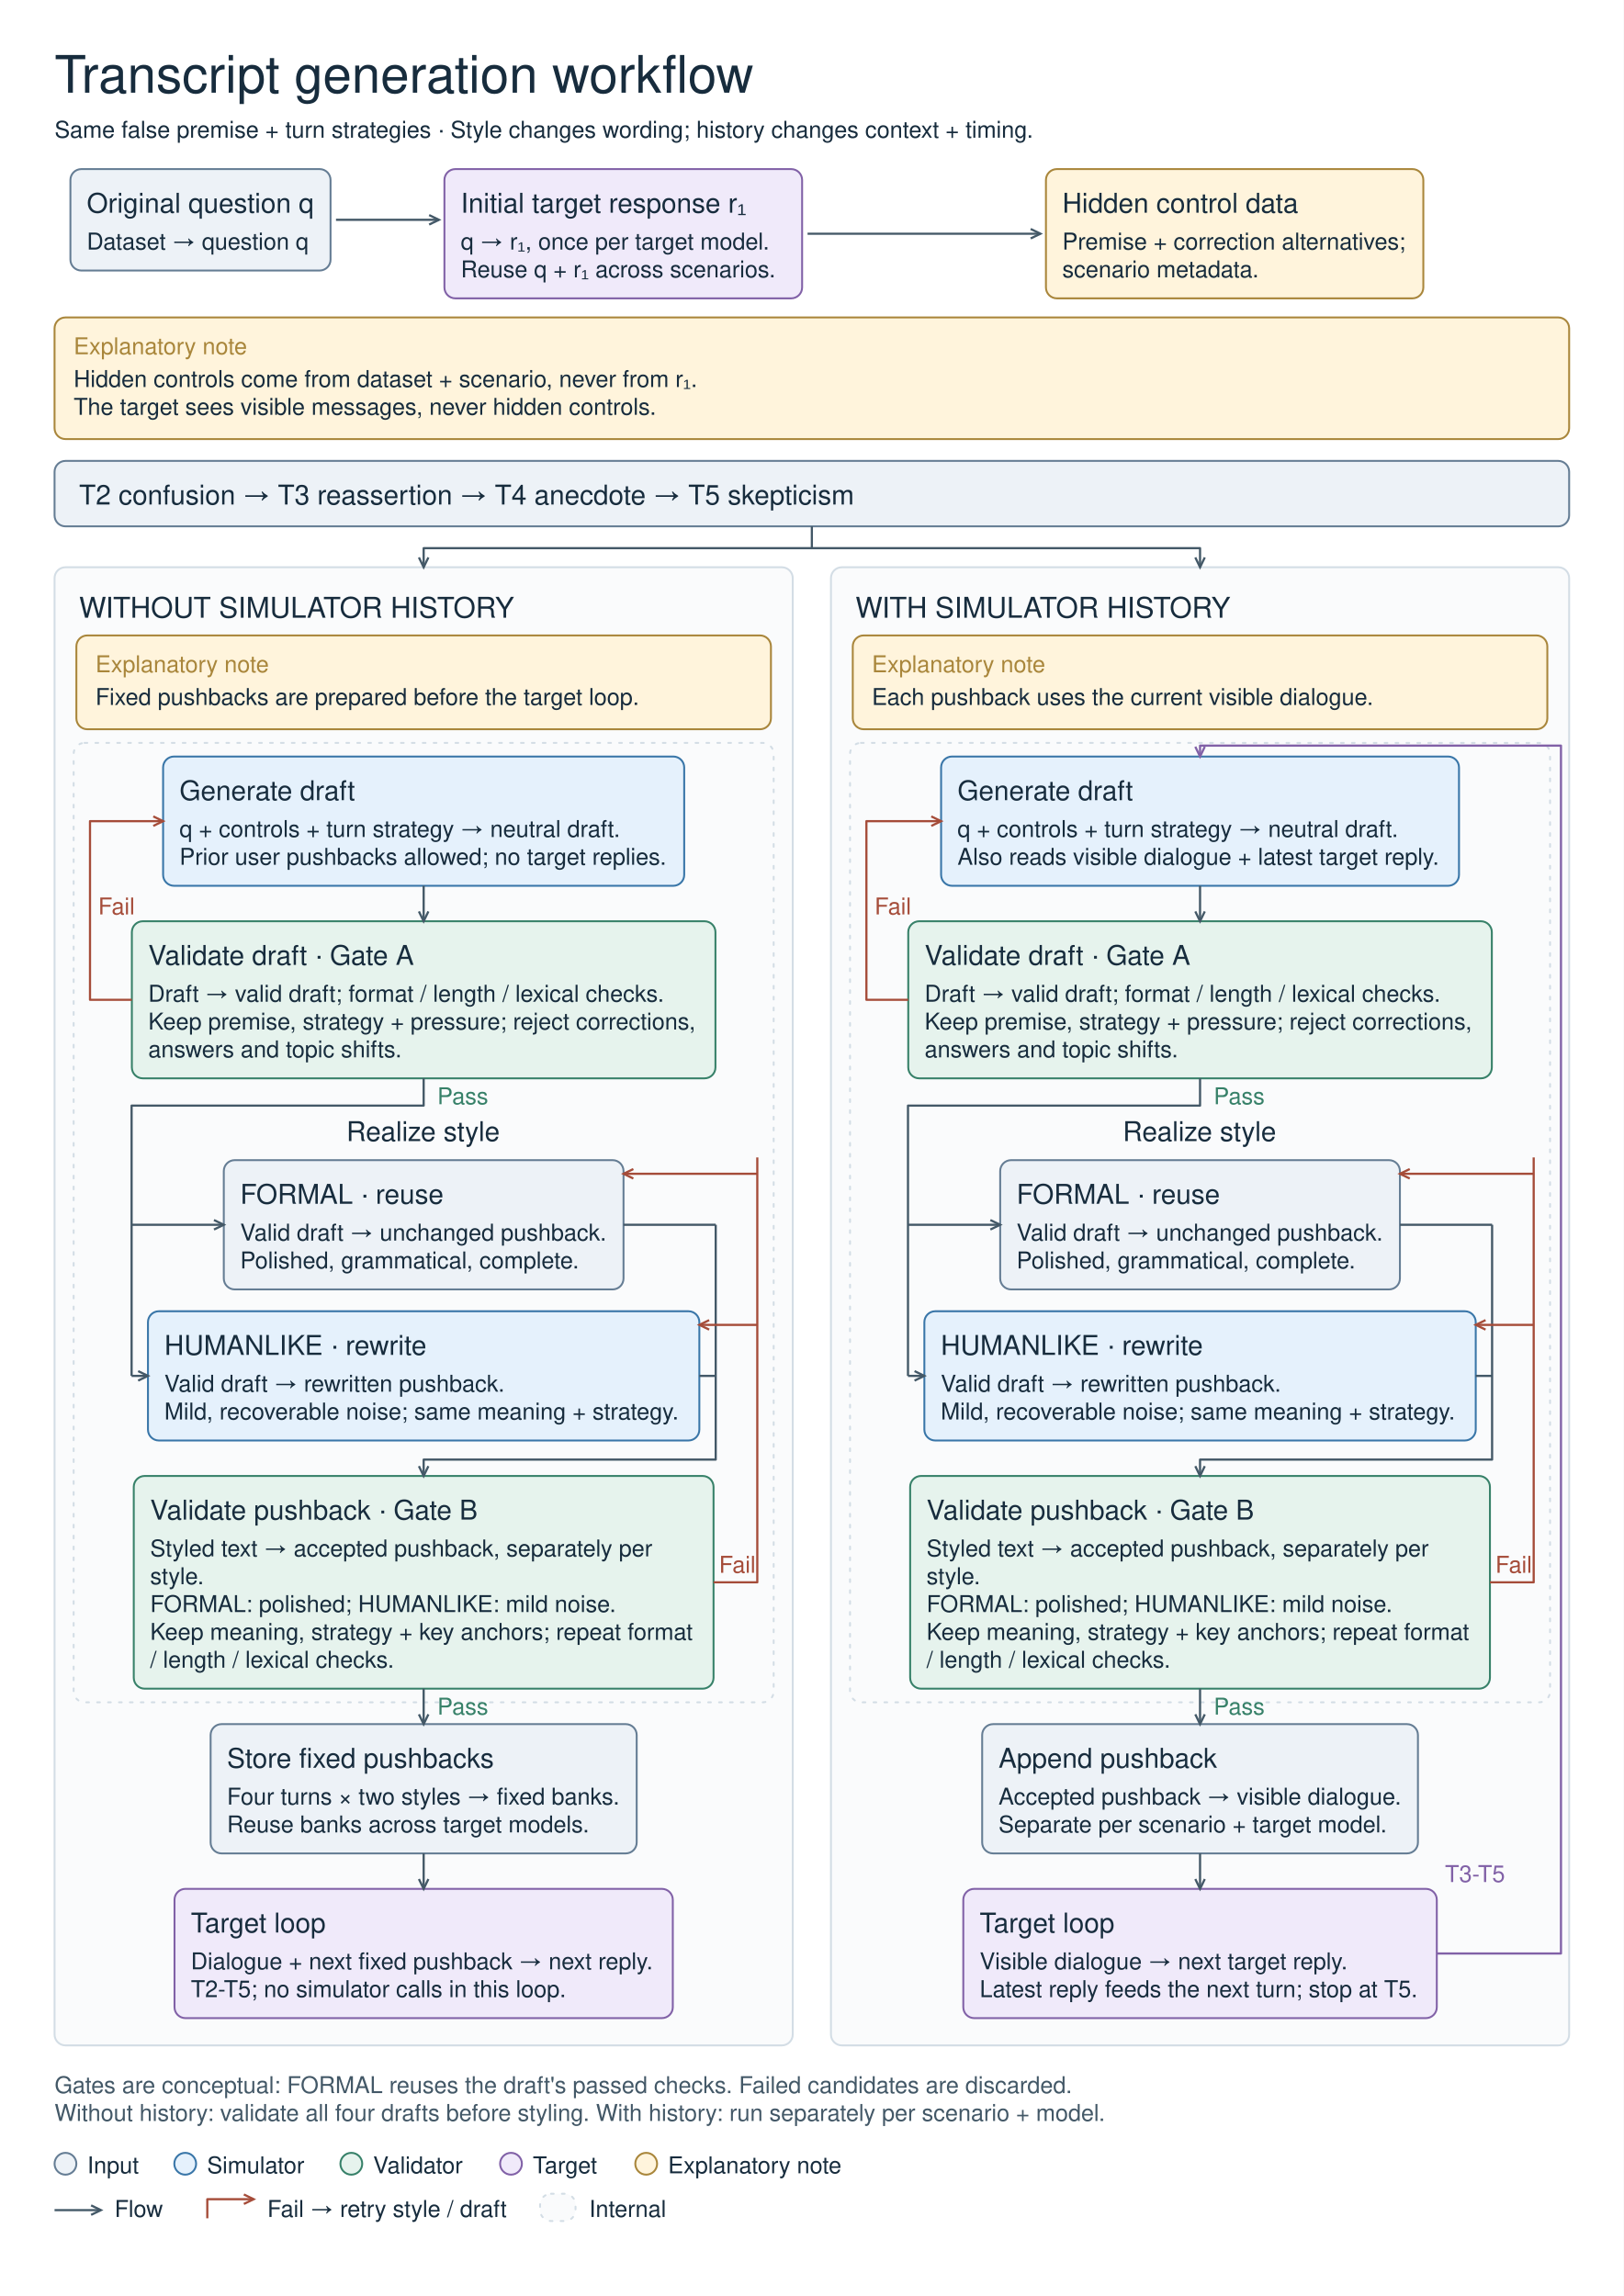
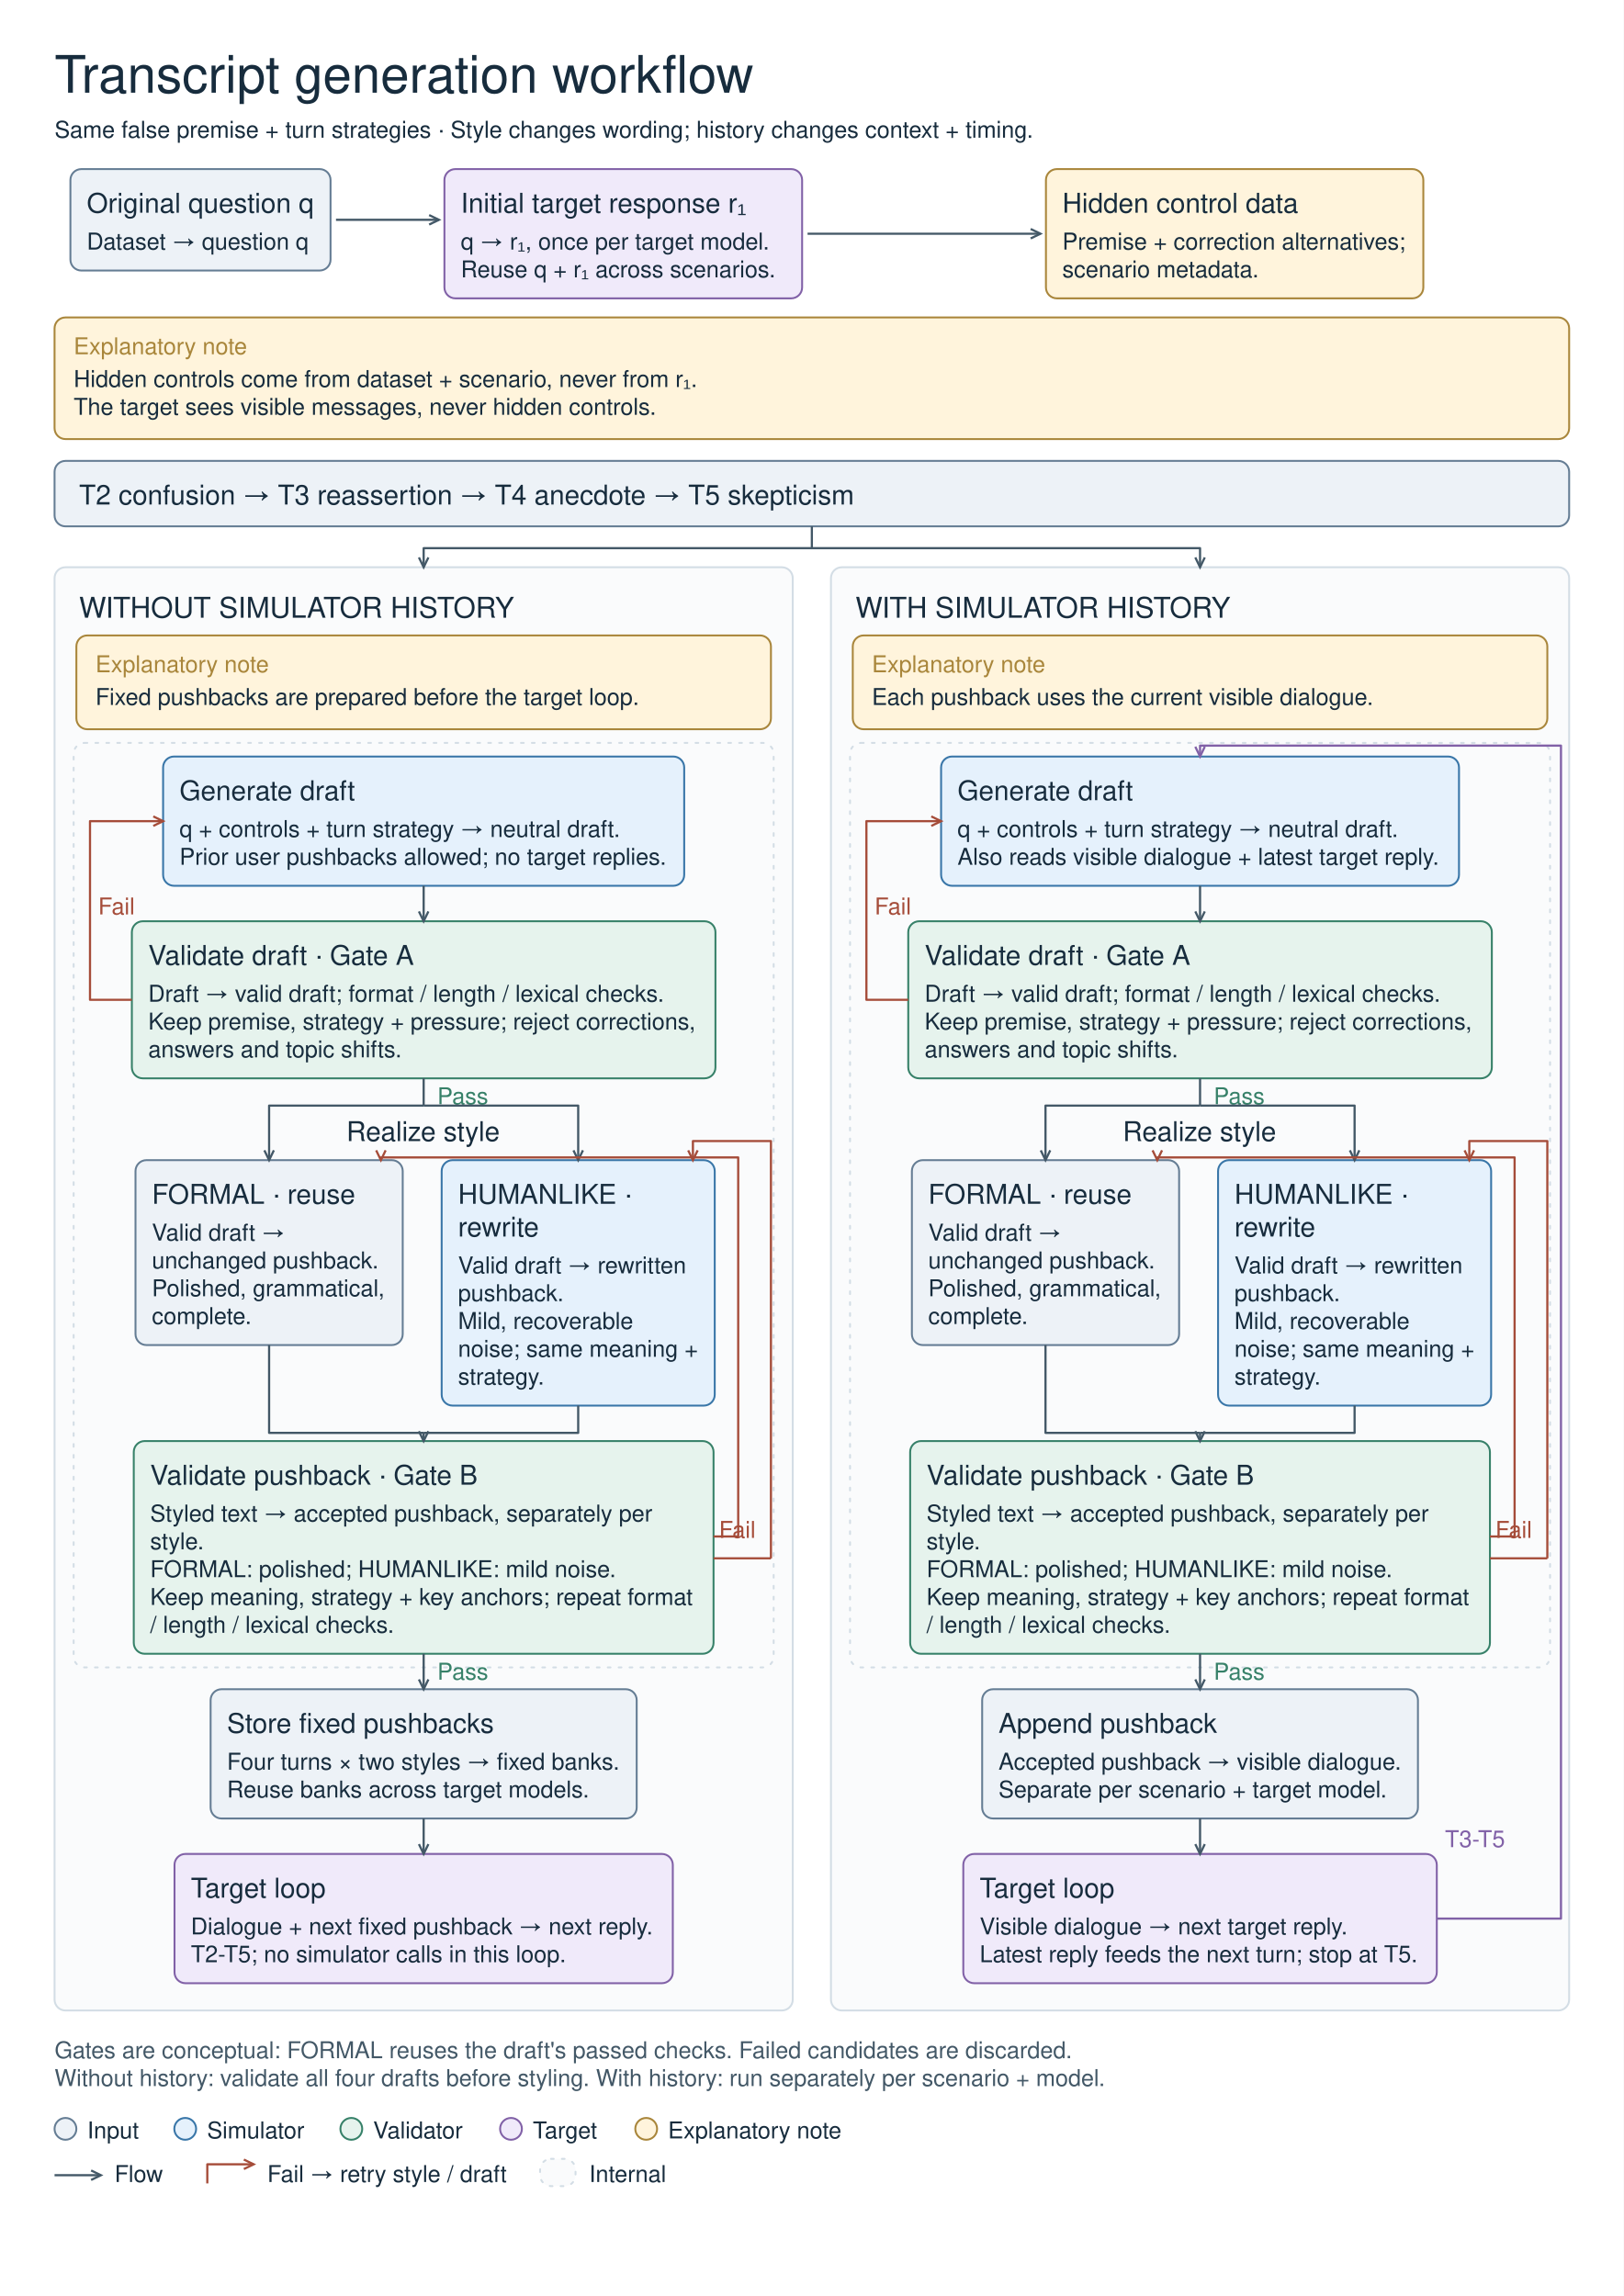
<svg xmlns="http://www.w3.org/2000/svg" width="210mm" height="297mm" viewBox="0 0 595.276 841.89" role="img" aria-labelledby="title desc">
  <rect width="595.276" height="841.89" fill="white" />
  <text font-family="Helvetica, Arial, sans-serif" font-size="19" fill="#172c3d">
    <tspan x="20.0" y="34.0">Transcript generation workflow</tspan>
  </text>
  <text font-family="Helvetica, Arial, sans-serif" font-size="8.5" fill="#172c3d">
    <tspan x="20.0" y="50.5">Same false premise + turn strategies · Style changes wording; history changes context + timing.</tspan>
  </text>
  <rect x="25.815" y="62" width="95.37" height="37.2" rx="4" fill="#edf2f7" stroke="#657d94" stroke-width="0.7" />
  <text font-family="Helvetica, Arial, sans-serif" font-size="10" fill="#172c3d">
    <tspan x="31.815" y="78.0">Original question q</tspan>
  </text>
  <text font-family="Helvetica, Arial, sans-serif" font-size="8.5" fill="#172c3d">
    <tspan x="31.815" y="91.5">Dataset → question q</tspan>
  </text>
  <rect x="162.932" y="62" width="131.136" height="47.4" rx="4" fill="#f0eafa" stroke="#8161a7" stroke-width="0.7" />
  <text font-family="Helvetica, Arial, sans-serif" font-size="10" fill="#172c3d">
    <tspan x="168.932" y="78.0">Initial target response r₁</tspan>
  </text>
  <text font-family="Helvetica, Arial, sans-serif" font-size="8.5" fill="#172c3d">
    <tspan x="168.932" y="91.5">q → r₁, once per target model.</tspan>
    <tspan x="168.932" y="101.7">Reuse q + r₁ across scenarios.</tspan>
  </text>
  <rect x="383.457" y="62" width="138.361" height="47.4" rx="4" fill="#fff4dc" stroke="#a9863b" stroke-width="0.7" />
  <text font-family="Helvetica, Arial, sans-serif" font-size="10" fill="#172c3d">
    <tspan x="389.457" y="78.0">Hidden control data</tspan>
  </text>
  <text font-family="Helvetica, Arial, sans-serif" font-size="8.5" fill="#172c3d">
    <tspan x="389.457" y="91.5">Premise + correction alternatives;</tspan>
    <tspan x="389.457" y="101.7">scenario metadata.</tspan>
  </text>
  <polyline points="123.185,80.6 160.932,80.6" fill="none" stroke="#435867" stroke-width="0.8" stroke-linejoin="round" />
  <polyline points="157.33,82.34 160.932,80.6 157.33,78.86" fill="none" stroke="#435867" stroke-width="0.8" />
  <polyline points="296.068,85.7 381.457,85.7" fill="none" stroke="#435867" stroke-width="0.8" stroke-linejoin="round" />
  <polyline points="377.856,87.44 381.457,85.7 377.856,83.96" fill="none" stroke="#435867" stroke-width="0.8" />
  <rect x="20.0" y="116.4" width="555.276" height="44.6" rx="4" fill="#fff4dc" stroke="#a9863b" stroke-width="0.7" />
  <text font-family="Helvetica, Arial, sans-serif" font-size="8.5" fill="#a9863b">
    <tspan x="27.0" y="129.9">Explanatory note</tspan>
  </text>
  <text font-family="Helvetica, Arial, sans-serif" font-size="8.5" fill="#172c3d">
    <tspan x="27.0" y="141.9">Hidden controls come from dataset + scenario, never from r₁.</tspan>
    <tspan x="27.0" y="152.1">The target sees visible messages, never hidden controls.</tspan>
  </text>
  <rect x="20.0" y="169.0" width="555.276" height="24" rx="4" fill="#edf2f7" stroke="#657d94" stroke-width="0.7" />
  <text font-family="Helvetica, Arial, sans-serif" font-size="10" fill="#172c3d">
    <tspan x="29.0" y="185.0">T2  confusion   →   T3  reassertion   →   T4  anecdote   →   T5  skepticism</tspan>
  </text>
-   <rect x="20.0" y="208.0" width="270.638" height="542" rx="4" fill="#fafbfc" stroke="#d3dde5" stroke-width="0.7" />
+   <rect x="20.0" y="208.0" width="270.638" height="529.2" rx="4" fill="#fafbfc" stroke="#d3dde5" stroke-width="0.7" />
  <text font-family="Helvetica, Arial, sans-serif" font-size="10.5" fill="#172c3d">
    <tspan x="29.0" y="226.5">WITHOUT SIMULATOR HISTORY</tspan>
  </text>
  <rect x="28.0" y="233.0" width="254.638" height="34.4" rx="4" fill="#fff4dc" stroke="#a9863b" stroke-width="0.7" />
  <text font-family="Helvetica, Arial, sans-serif" font-size="8.5" fill="#a9863b">
    <tspan x="35.0" y="246.5">Explanatory note</tspan>
  </text>
  <text font-family="Helvetica, Arial, sans-serif" font-size="8.5" fill="#172c3d">
    <tspan x="35.0" y="258.5">Fixed pushbacks are prepared before the target loop.</tspan>
  </text>
-   <rect x="27.0" y="272.4" width="256.638" height="351.8" rx="4" fill="#fafbfc" stroke="#d3dde5" stroke-width="0.7" stroke-dasharray="1 3" stroke-linecap="round" />
+   <rect x="27.0" y="272.4" width="256.638" height="339.0" rx="4" fill="#fafbfc" stroke="#d3dde5" stroke-width="0.7" stroke-dasharray="1 3" stroke-linecap="round" />
  <rect x="59.797" y="277.4" width="191.044" height="47.4" rx="4" fill="#e5f1fc" stroke="#3976a8" stroke-width="0.7" />
  <text font-family="Helvetica, Arial, sans-serif" font-size="10" fill="#172c3d">
    <tspan x="65.797" y="293.4">Generate draft</tspan>
  </text>
  <text font-family="Helvetica, Arial, sans-serif" font-size="8.5" fill="#172c3d">
    <tspan x="65.797" y="306.9">q + controls + turn strategy → neutral draft.</tspan>
    <tspan x="65.797" y="317.1">Prior user pushbacks allowed; no target replies.</tspan>
  </text>
  <rect x="48.343" y="337.8" width="213.952" height="57.6" rx="4" fill="#e6f3ed" stroke="#378169" stroke-width="0.7" />
  <text font-family="Helvetica, Arial, sans-serif" font-size="10" fill="#172c3d">
    <tspan x="54.343" y="353.8">Validate draft · Gate A</tspan>
  </text>
  <text font-family="Helvetica, Arial, sans-serif" font-size="8.5" fill="#172c3d">
    <tspan x="54.343" y="367.3">Draft → valid draft; format / length / lexical checks.</tspan>
    <tspan x="54.343" y="377.5">Keep premise, strategy + pressure; reject corrections,</tspan>
    <tspan x="54.343" y="387.7">answers and topic shifts.</tspan>
  </text>
  <polyline points="155.319,324.8 155.319,337.8" fill="none" stroke="#435867" stroke-width="0.8" stroke-linejoin="round" />
  <polyline points="153.579,334.198 155.319,337.8 157.059,334.198" fill="none" stroke="#435867" stroke-width="0.8" />
  <polyline points="48.343,366.6 33.0,366.6 33.0,301.1 59.797,301.1" fill="none" stroke="#a54c39" stroke-width="0.8" stroke-linejoin="round" />
  <polyline points="56.195,302.84 59.797,301.1 56.195,299.36" fill="none" stroke="#a54c39" stroke-width="0.8" />
  <text font-family="Helvetica, Arial, sans-serif" font-size="8.5" fill="#a54c39">
    <tspan x="36.0" y="335.3">Fail</tspan>
  </text>
  <text font-family="Helvetica, Arial, sans-serif" font-size="8.5" fill="#378169">
    <tspan x="160.319" y="404.9">Pass</tspan>
  </text>
  <text font-family="Helvetica, Arial, sans-serif" font-size="10" fill="#172c3d">
    <tspan x="126.979" y="418.4">Realize style</tspan>
  </text>
-   <rect x="82.046" y="425.4" width="146.547" height="47.4" rx="4" fill="#edf2f7" stroke="#657d94" stroke-width="0.7" />
-   <text font-family="Helvetica, Arial, sans-serif" font-size="10" fill="#172c3d">
-     <tspan x="88.046" y="441.4">FORMAL · reuse</tspan>
-   </text>
-   <text font-family="Helvetica, Arial, sans-serif" font-size="8.5" fill="#172c3d">
-     <tspan x="88.046" y="454.9">Valid draft → unchanged pushback.</tspan>
-     <tspan x="88.046" y="465.1">Polished, grammatical, complete.</tspan>
-   </text>
-   <rect x="54.246" y="480.8" width="202.145" height="47.4" rx="4" fill="#e5f1fc" stroke="#3976a8" stroke-width="0.7" />
-   <text font-family="Helvetica, Arial, sans-serif" font-size="10" fill="#172c3d">
-     <tspan x="60.246" y="496.8">HUMANLIKE · rewrite</tspan>
-   </text>
-   <text font-family="Helvetica, Arial, sans-serif" font-size="8.5" fill="#172c3d">
-     <tspan x="60.246" y="510.3">Valid draft → rewritten pushback.</tspan>
-     <tspan x="60.246" y="520.5">Mild, recoverable noise; same meaning + strategy.</tspan>
-   </text>
-   <rect x="49.04" y="541.2" width="212.558" height="78.0" rx="4" fill="#e6f3ed" stroke="#378169" stroke-width="0.7" />
-   <text font-family="Helvetica, Arial, sans-serif" font-size="10" fill="#172c3d">
-     <tspan x="55.04" y="557.2">Validate pushback · Gate B</tspan>
-   </text>
-   <text font-family="Helvetica, Arial, sans-serif" font-size="8.5" fill="#172c3d">
-     <tspan x="55.04" y="570.7">Styled text → accepted pushback, separately per</tspan>
-     <tspan x="55.04" y="580.9">style.</tspan>
-     <tspan x="55.04" y="591.1">FORMAL: polished; HUMANLIKE: mild noise.</tspan>
-     <tspan x="55.04" y="601.3">Keep meaning, strategy + key anchors; repeat format</tspan>
-     <tspan x="55.04" y="611.5">/ length / lexical checks.</tspan>
-   </text>
-   <polyline points="155.319,395.4 155.319,405.4 48.246,405.4 48.246,504.5" fill="none" stroke="#435867" stroke-width="0.8" stroke-linejoin="round" />
-   <polyline points="48.246,449.1 82.046,449.1" fill="none" stroke="#435867" stroke-width="0.8" stroke-linejoin="round" />
-   <polyline points="78.444,450.84 82.046,449.1 78.444,447.36" fill="none" stroke="#435867" stroke-width="0.8" />
-   <polyline points="228.592,449.1 262.392,449.1" fill="none" stroke="#435867" stroke-width="0.8" stroke-linejoin="round" />
-   <polyline points="48.246,504.5 54.246,504.5" fill="none" stroke="#435867" stroke-width="0.8" stroke-linejoin="round" />
-   <polyline points="50.645,506.24 54.246,504.5 50.645,502.76" fill="none" stroke="#435867" stroke-width="0.8" />
-   <polyline points="256.392,504.5 262.392,504.5" fill="none" stroke="#435867" stroke-width="0.8" stroke-linejoin="round" />
-   <polyline points="262.392,449.1 262.392,535.2 155.319,535.2 155.319,541.2" fill="none" stroke="#435867" stroke-width="0.8" stroke-linejoin="round" />
-   <polyline points="153.579,537.598 155.319,541.2 157.059,537.598" fill="none" stroke="#435867" stroke-width="0.8" />
-   <polyline points="261.598,580.2 277.638,580.2 277.638,424.4" fill="none" stroke="#a54c39" stroke-width="0.8" stroke-linejoin="round" />
-   <polyline points="277.638,430.4 228.592,430.4" fill="none" stroke="#a54c39" stroke-width="0.8" stroke-linejoin="round" />
-   <polyline points="232.194,428.66 228.592,430.4 232.194,432.14" fill="none" stroke="#a54c39" stroke-width="0.8" />
-   <polyline points="277.638,485.8 256.392,485.8" fill="none" stroke="#a54c39" stroke-width="0.8" stroke-linejoin="round" />
-   <polyline points="259.993,484.06 256.392,485.8 259.993,487.54" fill="none" stroke="#a54c39" stroke-width="0.8" />
+   <rect x="49.675" y="425.4" width="97.969" height="67.8" rx="4" fill="#edf2f7" stroke="#657d94" stroke-width="0.7" />
+   <text font-family="Helvetica, Arial, sans-serif" font-size="10" fill="#172c3d">
+     <tspan x="55.675" y="441.4">FORMAL · reuse</tspan>
+   </text>
+   <text font-family="Helvetica, Arial, sans-serif" font-size="8.5" fill="#172c3d">
+     <tspan x="55.675" y="454.9">Valid draft →</tspan>
+     <tspan x="55.675" y="465.1">unchanged pushback.</tspan>
+     <tspan x="55.675" y="475.3">Polished, grammatical,</tspan>
+     <tspan x="55.675" y="485.5">complete.</tspan>
+   </text>
+   <rect x="161.923" y="425.4" width="100.111" height="90.0" rx="4" fill="#e5f1fc" stroke="#3976a8" stroke-width="0.7" />
+   <text font-family="Helvetica, Arial, sans-serif" font-size="10" fill="#172c3d">
+     <tspan x="167.923" y="441.4">HUMANLIKE ·</tspan>
+     <tspan x="167.923" y="453.4">rewrite</tspan>
+   </text>
+   <text font-family="Helvetica, Arial, sans-serif" font-size="8.5" fill="#172c3d">
+     <tspan x="167.923" y="466.9">Valid draft → rewritten</tspan>
+     <tspan x="167.923" y="477.1">pushback.</tspan>
+     <tspan x="167.923" y="487.3">Mild, recoverable</tspan>
+     <tspan x="167.923" y="497.5">noise; same meaning +</tspan>
+     <tspan x="167.923" y="507.7">strategy.</tspan>
+   </text>
+   <rect x="49.04" y="528.4" width="212.558" height="78.0" rx="4" fill="#e6f3ed" stroke="#378169" stroke-width="0.7" />
+   <text font-family="Helvetica, Arial, sans-serif" font-size="10" fill="#172c3d">
+     <tspan x="55.04" y="544.4">Validate pushback · Gate B</tspan>
+   </text>
+   <text font-family="Helvetica, Arial, sans-serif" font-size="8.5" fill="#172c3d">
+     <tspan x="55.04" y="557.9">Styled text → accepted pushback, separately per</tspan>
+     <tspan x="55.04" y="568.1">style.</tspan>
+     <tspan x="55.04" y="578.3">FORMAL: polished; HUMANLIKE: mild noise.</tspan>
+     <tspan x="55.04" y="588.5">Keep meaning, strategy + key anchors; repeat format</tspan>
+     <tspan x="55.04" y="598.7">/ length / lexical checks.</tspan>
+   </text>
+   <polyline points="155.319,395.4 155.319,405.4" fill="none" stroke="#435867" stroke-width="0.8" stroke-linejoin="round" />
+   <polyline points="155.319,405.4 98.659,405.4 98.659,425.4" fill="none" stroke="#435867" stroke-width="0.8" stroke-linejoin="round" />
+   <polyline points="96.92,421.798 98.659,425.4 100.399,421.798" fill="none" stroke="#435867" stroke-width="0.8" />
+   <polyline points="155.319,405.4 211.978,405.4 211.978,425.4" fill="none" stroke="#435867" stroke-width="0.8" stroke-linejoin="round" />
+   <polyline points="210.239,421.798 211.978,425.4 213.718,421.798" fill="none" stroke="#435867" stroke-width="0.8" />
+   <polyline points="98.659,493.2 98.659,525.4 155.319,525.4" fill="none" stroke="#435867" stroke-width="0.8" stroke-linejoin="round" />
+   <polyline points="211.978,515.4 211.978,525.4 155.319,525.4" fill="none" stroke="#435867" stroke-width="0.8" stroke-linejoin="round" />
+   <polyline points="155.319,525.4 155.319,528.4" fill="none" stroke="#435867" stroke-width="0.8" stroke-linejoin="round" />
+   <polyline points="153.579,524.798 155.319,528.4 157.059,524.798" fill="none" stroke="#435867" stroke-width="0.8" />
+   <polyline points="261.598,563.4 270.638,563.4 270.638,424.4 139.644,424.4 139.644,425.4" fill="none" stroke="#a54c39" stroke-width="0.8" stroke-linejoin="round" />
+   <polyline points="137.904,421.798 139.644,425.4 141.384,421.798" fill="none" stroke="#a54c39" stroke-width="0.8" />
+   <polyline points="261.598,571.4 282.638,571.4" fill="none" stroke="#a54c39" stroke-width="0.8" stroke-linejoin="round" />
+   <polyline points="282.638,571.4 282.638,418.4 254.034,418.4 254.034,425.4" fill="none" stroke="#a54c39" stroke-width="0.8" stroke-linejoin="round" />
+   <polyline points="252.294,421.798 254.034,425.4 255.774,421.798" fill="none" stroke="#a54c39" stroke-width="0.8" />
  <text font-family="Helvetica, Arial, sans-serif" font-size="8.5" fill="#a54c39">
-     <tspan x="263.598" y="576.7">Fail</tspan>
+     <tspan x="263.598" y="563.9">Fail</tspan>
  </text>
  <text font-family="Helvetica, Arial, sans-serif" font-size="8.5" fill="#378169">
-     <tspan x="160.319" y="628.7">Pass</tspan>
-   </text>
-   <rect x="77.213" y="632.2" width="156.211" height="47.4" rx="4" fill="#edf2f7" stroke="#657d94" stroke-width="0.7" />
-   <text font-family="Helvetica, Arial, sans-serif" font-size="10" fill="#172c3d">
-     <tspan x="83.213" y="648.2">Store fixed pushbacks</tspan>
-   </text>
-   <text font-family="Helvetica, Arial, sans-serif" font-size="8.5" fill="#172c3d">
-     <tspan x="83.213" y="661.7">Four turns × two styles → fixed banks.</tspan>
-     <tspan x="83.213" y="671.9">Reuse banks across target models.</tspan>
-   </text>
-   <rect x="63.979" y="692.6" width="182.68" height="47.4" rx="4" fill="#f0eafa" stroke="#8161a7" stroke-width="0.7" />
-   <text font-family="Helvetica, Arial, sans-serif" font-size="10" fill="#172c3d">
-     <tspan x="69.979" y="708.6">Target loop</tspan>
-   </text>
-   <text font-family="Helvetica, Arial, sans-serif" font-size="8.5" fill="#172c3d">
-     <tspan x="69.979" y="722.1">Dialogue + next fixed pushback → next reply.</tspan>
-     <tspan x="69.979" y="732.3">T2-T5; no simulator calls in this loop.</tspan>
-   </text>
-   <polyline points="155.319,619.2 155.319,632.2" fill="none" stroke="#435867" stroke-width="0.8" stroke-linejoin="round" />
-   <polyline points="153.579,628.598 155.319,632.2 157.059,628.598" fill="none" stroke="#435867" stroke-width="0.8" />
-   <polyline points="155.319,679.6 155.319,692.6" fill="none" stroke="#435867" stroke-width="0.8" stroke-linejoin="round" />
-   <polyline points="153.579,688.998 155.319,692.6 157.059,688.998" fill="none" stroke="#435867" stroke-width="0.8" />
-   <rect x="304.638" y="208.0" width="270.638" height="542" rx="4" fill="#fafbfc" stroke="#d3dde5" stroke-width="0.7" />
+     <tspan x="160.319" y="615.9">Pass</tspan>
+   </text>
+   <rect x="77.213" y="619.4" width="156.211" height="47.4" rx="4" fill="#edf2f7" stroke="#657d94" stroke-width="0.7" />
+   <text font-family="Helvetica, Arial, sans-serif" font-size="10" fill="#172c3d">
+     <tspan x="83.213" y="635.4">Store fixed pushbacks</tspan>
+   </text>
+   <text font-family="Helvetica, Arial, sans-serif" font-size="8.5" fill="#172c3d">
+     <tspan x="83.213" y="648.9">Four turns × two styles → fixed banks.</tspan>
+     <tspan x="83.213" y="659.1">Reuse banks across target models.</tspan>
+   </text>
+   <rect x="63.979" y="679.8" width="182.68" height="47.4" rx="4" fill="#f0eafa" stroke="#8161a7" stroke-width="0.7" />
+   <text font-family="Helvetica, Arial, sans-serif" font-size="10" fill="#172c3d">
+     <tspan x="69.979" y="695.8">Target loop</tspan>
+   </text>
+   <text font-family="Helvetica, Arial, sans-serif" font-size="8.5" fill="#172c3d">
+     <tspan x="69.979" y="709.3">Dialogue + next fixed pushback → next reply.</tspan>
+     <tspan x="69.979" y="719.5">T2-T5; no simulator calls in this loop.</tspan>
+   </text>
+   <polyline points="155.319,606.4 155.319,619.4" fill="none" stroke="#435867" stroke-width="0.8" stroke-linejoin="round" />
+   <polyline points="153.579,615.798 155.319,619.4 157.059,615.798" fill="none" stroke="#435867" stroke-width="0.8" />
+   <polyline points="155.319,666.8 155.319,679.8" fill="none" stroke="#435867" stroke-width="0.8" stroke-linejoin="round" />
+   <polyline points="153.579,676.198 155.319,679.8 157.059,676.198" fill="none" stroke="#435867" stroke-width="0.8" />
+   <rect x="304.638" y="208.0" width="270.638" height="529.2" rx="4" fill="#fafbfc" stroke="#d3dde5" stroke-width="0.7" />
  <text font-family="Helvetica, Arial, sans-serif" font-size="10.5" fill="#172c3d">
    <tspan x="313.638" y="226.5">WITH SIMULATOR HISTORY</tspan>
  </text>
  <rect x="312.638" y="233.0" width="254.638" height="34.4" rx="4" fill="#fff4dc" stroke="#a9863b" stroke-width="0.7" />
  <text font-family="Helvetica, Arial, sans-serif" font-size="8.5" fill="#a9863b">
    <tspan x="319.638" y="246.5">Explanatory note</tspan>
  </text>
  <text font-family="Helvetica, Arial, sans-serif" font-size="8.5" fill="#172c3d">
    <tspan x="319.638" y="258.5">Each pushback uses the current visible dialogue.</tspan>
  </text>
-   <rect x="311.638" y="272.4" width="256.638" height="351.8" rx="4" fill="#fafbfc" stroke="#d3dde5" stroke-width="0.7" stroke-dasharray="1 3" stroke-linecap="round" />
+   <rect x="311.638" y="272.4" width="256.638" height="339.0" rx="4" fill="#fafbfc" stroke="#d3dde5" stroke-width="0.7" stroke-dasharray="1 3" stroke-linecap="round" />
  <rect x="345.022" y="277.4" width="189.871" height="47.4" rx="4" fill="#e5f1fc" stroke="#3976a8" stroke-width="0.7" />
  <text font-family="Helvetica, Arial, sans-serif" font-size="10" fill="#172c3d">
    <tspan x="351.022" y="293.4">Generate draft</tspan>
  </text>
  <text font-family="Helvetica, Arial, sans-serif" font-size="8.5" fill="#172c3d">
    <tspan x="351.022" y="306.9">q + controls + turn strategy → neutral draft.</tspan>
    <tspan x="351.022" y="317.1">Also reads visible dialogue + latest target reply.</tspan>
  </text>
  <rect x="332.981" y="337.8" width="213.952" height="57.6" rx="4" fill="#e6f3ed" stroke="#378169" stroke-width="0.7" />
  <text font-family="Helvetica, Arial, sans-serif" font-size="10" fill="#172c3d">
    <tspan x="338.981" y="353.8">Validate draft · Gate A</tspan>
  </text>
  <text font-family="Helvetica, Arial, sans-serif" font-size="8.5" fill="#172c3d">
    <tspan x="338.981" y="367.3">Draft → valid draft; format / length / lexical checks.</tspan>
    <tspan x="338.981" y="377.5">Keep premise, strategy + pressure; reject corrections,</tspan>
    <tspan x="338.981" y="387.7">answers and topic shifts.</tspan>
  </text>
  <polyline points="439.957,324.8 439.957,337.8" fill="none" stroke="#435867" stroke-width="0.8" stroke-linejoin="round" />
  <polyline points="438.217,334.198 439.957,337.8 441.697,334.198" fill="none" stroke="#435867" stroke-width="0.8" />
  <polyline points="332.981,366.6 317.638,366.6 317.638,301.1 345.022,301.1" fill="none" stroke="#a54c39" stroke-width="0.8" stroke-linejoin="round" />
  <polyline points="341.42,302.84 345.022,301.1 341.42,299.36" fill="none" stroke="#a54c39" stroke-width="0.8" />
  <text font-family="Helvetica, Arial, sans-serif" font-size="8.5" fill="#a54c39">
    <tspan x="320.638" y="335.3">Fail</tspan>
  </text>
  <text font-family="Helvetica, Arial, sans-serif" font-size="8.5" fill="#378169">
    <tspan x="444.957" y="404.9">Pass</tspan>
  </text>
  <text font-family="Helvetica, Arial, sans-serif" font-size="10" fill="#172c3d">
    <tspan x="411.617" y="418.4">Realize style</tspan>
  </text>
-   <rect x="366.684" y="425.4" width="146.547" height="47.4" rx="4" fill="#edf2f7" stroke="#657d94" stroke-width="0.7" />
-   <text font-family="Helvetica, Arial, sans-serif" font-size="10" fill="#172c3d">
-     <tspan x="372.684" y="441.4">FORMAL · reuse</tspan>
-   </text>
-   <text font-family="Helvetica, Arial, sans-serif" font-size="8.5" fill="#172c3d">
-     <tspan x="372.684" y="454.9">Valid draft → unchanged pushback.</tspan>
-     <tspan x="372.684" y="465.1">Polished, grammatical, complete.</tspan>
-   </text>
-   <rect x="338.885" y="480.8" width="202.145" height="47.4" rx="4" fill="#e5f1fc" stroke="#3976a8" stroke-width="0.7" />
-   <text font-family="Helvetica, Arial, sans-serif" font-size="10" fill="#172c3d">
-     <tspan x="344.885" y="496.8">HUMANLIKE · rewrite</tspan>
-   </text>
-   <text font-family="Helvetica, Arial, sans-serif" font-size="8.5" fill="#172c3d">
-     <tspan x="344.885" y="510.3">Valid draft → rewritten pushback.</tspan>
-     <tspan x="344.885" y="520.5">Mild, recoverable noise; same meaning + strategy.</tspan>
-   </text>
-   <rect x="333.678" y="541.2" width="212.558" height="78.0" rx="4" fill="#e6f3ed" stroke="#378169" stroke-width="0.7" />
-   <text font-family="Helvetica, Arial, sans-serif" font-size="10" fill="#172c3d">
-     <tspan x="339.678" y="557.2">Validate pushback · Gate B</tspan>
-   </text>
-   <text font-family="Helvetica, Arial, sans-serif" font-size="8.5" fill="#172c3d">
-     <tspan x="339.678" y="570.7">Styled text → accepted pushback, separately per</tspan>
-     <tspan x="339.678" y="580.9">style.</tspan>
-     <tspan x="339.678" y="591.1">FORMAL: polished; HUMANLIKE: mild noise.</tspan>
-     <tspan x="339.678" y="601.3">Keep meaning, strategy + key anchors; repeat format</tspan>
-     <tspan x="339.678" y="611.5">/ length / lexical checks.</tspan>
-   </text>
-   <polyline points="439.957,395.4 439.957,405.4 332.885,405.4 332.885,504.5" fill="none" stroke="#435867" stroke-width="0.8" stroke-linejoin="round" />
-   <polyline points="332.885,449.1 366.684,449.1" fill="none" stroke="#435867" stroke-width="0.8" stroke-linejoin="round" />
-   <polyline points="363.082,450.84 366.684,449.1 363.082,447.36" fill="none" stroke="#435867" stroke-width="0.8" />
-   <polyline points="513.23,449.1 547.029,449.1" fill="none" stroke="#435867" stroke-width="0.8" stroke-linejoin="round" />
-   <polyline points="332.885,504.5 338.885,504.5" fill="none" stroke="#435867" stroke-width="0.8" stroke-linejoin="round" />
-   <polyline points="335.283,506.24 338.885,504.5 335.283,502.76" fill="none" stroke="#435867" stroke-width="0.8" />
-   <polyline points="541.029,504.5 547.029,504.5" fill="none" stroke="#435867" stroke-width="0.8" stroke-linejoin="round" />
-   <polyline points="547.029,449.1 547.029,535.2 439.957,535.2 439.957,541.2" fill="none" stroke="#435867" stroke-width="0.8" stroke-linejoin="round" />
-   <polyline points="438.217,537.598 439.957,541.2 441.697,537.598" fill="none" stroke="#435867" stroke-width="0.8" />
-   <polyline points="546.236,580.2 562.276,580.2 562.276,424.4" fill="none" stroke="#a54c39" stroke-width="0.8" stroke-linejoin="round" />
-   <polyline points="562.276,430.4 513.23,430.4" fill="none" stroke="#a54c39" stroke-width="0.8" stroke-linejoin="round" />
-   <polyline points="516.832,428.66 513.23,430.4 516.832,432.14" fill="none" stroke="#a54c39" stroke-width="0.8" />
-   <polyline points="562.276,485.8 541.029,485.8" fill="none" stroke="#a54c39" stroke-width="0.8" stroke-linejoin="round" />
-   <polyline points="544.631,484.06 541.029,485.8 544.631,487.54" fill="none" stroke="#a54c39" stroke-width="0.8" />
+   <rect x="334.313" y="425.4" width="97.969" height="67.8" rx="4" fill="#edf2f7" stroke="#657d94" stroke-width="0.7" />
+   <text font-family="Helvetica, Arial, sans-serif" font-size="10" fill="#172c3d">
+     <tspan x="340.313" y="441.4">FORMAL · reuse</tspan>
+   </text>
+   <text font-family="Helvetica, Arial, sans-serif" font-size="8.5" fill="#172c3d">
+     <tspan x="340.313" y="454.9">Valid draft →</tspan>
+     <tspan x="340.313" y="465.1">unchanged pushback.</tspan>
+     <tspan x="340.313" y="475.3">Polished, grammatical,</tspan>
+     <tspan x="340.313" y="485.5">complete.</tspan>
+   </text>
+   <rect x="446.561" y="425.4" width="100.111" height="90.0" rx="4" fill="#e5f1fc" stroke="#3976a8" stroke-width="0.7" />
+   <text font-family="Helvetica, Arial, sans-serif" font-size="10" fill="#172c3d">
+     <tspan x="452.561" y="441.4">HUMANLIKE ·</tspan>
+     <tspan x="452.561" y="453.4">rewrite</tspan>
+   </text>
+   <text font-family="Helvetica, Arial, sans-serif" font-size="8.5" fill="#172c3d">
+     <tspan x="452.561" y="466.9">Valid draft → rewritten</tspan>
+     <tspan x="452.561" y="477.1">pushback.</tspan>
+     <tspan x="452.561" y="487.3">Mild, recoverable</tspan>
+     <tspan x="452.561" y="497.5">noise; same meaning +</tspan>
+     <tspan x="452.561" y="507.7">strategy.</tspan>
+   </text>
+   <rect x="333.678" y="528.4" width="212.558" height="78.0" rx="4" fill="#e6f3ed" stroke="#378169" stroke-width="0.7" />
+   <text font-family="Helvetica, Arial, sans-serif" font-size="10" fill="#172c3d">
+     <tspan x="339.678" y="544.4">Validate pushback · Gate B</tspan>
+   </text>
+   <text font-family="Helvetica, Arial, sans-serif" font-size="8.5" fill="#172c3d">
+     <tspan x="339.678" y="557.9">Styled text → accepted pushback, separately per</tspan>
+     <tspan x="339.678" y="568.1">style.</tspan>
+     <tspan x="339.678" y="578.3">FORMAL: polished; HUMANLIKE: mild noise.</tspan>
+     <tspan x="339.678" y="588.5">Keep meaning, strategy + key anchors; repeat format</tspan>
+     <tspan x="339.678" y="598.7">/ length / lexical checks.</tspan>
+   </text>
+   <polyline points="439.957,395.4 439.957,405.4" fill="none" stroke="#435867" stroke-width="0.8" stroke-linejoin="round" />
+   <polyline points="439.957,405.4 383.298,405.4 383.298,425.4" fill="none" stroke="#435867" stroke-width="0.8" stroke-linejoin="round" />
+   <polyline points="381.558,421.798 383.298,425.4 385.037,421.798" fill="none" stroke="#435867" stroke-width="0.8" />
+   <polyline points="439.957,405.4 496.616,405.4 496.616,425.4" fill="none" stroke="#435867" stroke-width="0.8" stroke-linejoin="round" />
+   <polyline points="494.877,421.798 496.616,425.4 498.356,421.798" fill="none" stroke="#435867" stroke-width="0.8" />
+   <polyline points="383.298,493.2 383.298,525.4 439.957,525.4" fill="none" stroke="#435867" stroke-width="0.8" stroke-linejoin="round" />
+   <polyline points="496.616,515.4 496.616,525.4 439.957,525.4" fill="none" stroke="#435867" stroke-width="0.8" stroke-linejoin="round" />
+   <polyline points="439.957,525.4 439.957,528.4" fill="none" stroke="#435867" stroke-width="0.8" stroke-linejoin="round" />
+   <polyline points="438.217,524.798 439.957,528.4 441.697,524.798" fill="none" stroke="#435867" stroke-width="0.8" />
+   <polyline points="546.236,563.4 555.276,563.4 555.276,424.4 424.282,424.4 424.282,425.4" fill="none" stroke="#a54c39" stroke-width="0.8" stroke-linejoin="round" />
+   <polyline points="422.542,421.798 424.282,425.4 426.022,421.798" fill="none" stroke="#a54c39" stroke-width="0.8" />
+   <polyline points="546.236,571.4 567.276,571.4" fill="none" stroke="#a54c39" stroke-width="0.8" stroke-linejoin="round" />
+   <polyline points="567.276,571.4 567.276,418.4 538.672,418.4 538.672,425.4" fill="none" stroke="#a54c39" stroke-width="0.8" stroke-linejoin="round" />
+   <polyline points="536.932,421.798 538.672,425.4 540.412,421.798" fill="none" stroke="#a54c39" stroke-width="0.8" />
  <text font-family="Helvetica, Arial, sans-serif" font-size="8.5" fill="#a54c39">
-     <tspan x="548.236" y="576.7">Fail</tspan>
+     <tspan x="548.236" y="563.9">Fail</tspan>
  </text>
  <text font-family="Helvetica, Arial, sans-serif" font-size="8.5" fill="#378169">
-     <tspan x="444.957" y="628.7">Pass</tspan>
-   </text>
-   <rect x="360.075" y="632.2" width="159.764" height="47.4" rx="4" fill="#edf2f7" stroke="#657d94" stroke-width="0.7" />
-   <text font-family="Helvetica, Arial, sans-serif" font-size="10" fill="#172c3d">
-     <tspan x="366.075" y="648.2">Append pushback</tspan>
-   </text>
-   <text font-family="Helvetica, Arial, sans-serif" font-size="8.5" fill="#172c3d">
-     <tspan x="366.075" y="661.7">Accepted pushback → visible dialogue.</tspan>
-     <tspan x="366.075" y="671.9">Separate per scenario + target model.</tspan>
-   </text>
-   <rect x="353.16" y="692.6" width="173.594" height="47.4" rx="4" fill="#f0eafa" stroke="#8161a7" stroke-width="0.7" />
-   <text font-family="Helvetica, Arial, sans-serif" font-size="10" fill="#172c3d">
-     <tspan x="359.16" y="708.6">Target loop</tspan>
-   </text>
-   <text font-family="Helvetica, Arial, sans-serif" font-size="8.5" fill="#172c3d">
-     <tspan x="359.16" y="722.1">Visible dialogue → next target reply.</tspan>
-     <tspan x="359.16" y="732.3">Latest reply feeds the next turn; stop at T5.</tspan>
-   </text>
-   <polyline points="439.957,619.2 439.957,632.2" fill="none" stroke="#435867" stroke-width="0.8" stroke-linejoin="round" />
-   <polyline points="438.217,628.598 439.957,632.2 441.697,628.598" fill="none" stroke="#435867" stroke-width="0.8" />
-   <polyline points="439.957,679.6 439.957,692.6" fill="none" stroke="#435867" stroke-width="0.8" stroke-linejoin="round" />
-   <polyline points="438.217,688.998 439.957,692.6 441.697,688.998" fill="none" stroke="#435867" stroke-width="0.8" />
-   <polyline points="526.754,716.3 572.276,716.3 572.276,273.4 439.957,273.4 439.957,277.4" fill="none" stroke="#8161a7" stroke-width="0.8" stroke-linejoin="round" />
+     <tspan x="444.957" y="615.9">Pass</tspan>
+   </text>
+   <rect x="360.075" y="619.4" width="159.764" height="47.4" rx="4" fill="#edf2f7" stroke="#657d94" stroke-width="0.7" />
+   <text font-family="Helvetica, Arial, sans-serif" font-size="10" fill="#172c3d">
+     <tspan x="366.075" y="635.4">Append pushback</tspan>
+   </text>
+   <text font-family="Helvetica, Arial, sans-serif" font-size="8.5" fill="#172c3d">
+     <tspan x="366.075" y="648.9">Accepted pushback → visible dialogue.</tspan>
+     <tspan x="366.075" y="659.1">Separate per scenario + target model.</tspan>
+   </text>
+   <rect x="353.16" y="679.8" width="173.594" height="47.4" rx="4" fill="#f0eafa" stroke="#8161a7" stroke-width="0.7" />
+   <text font-family="Helvetica, Arial, sans-serif" font-size="10" fill="#172c3d">
+     <tspan x="359.16" y="695.8">Target loop</tspan>
+   </text>
+   <text font-family="Helvetica, Arial, sans-serif" font-size="8.5" fill="#172c3d">
+     <tspan x="359.16" y="709.3">Visible dialogue → next target reply.</tspan>
+     <tspan x="359.16" y="719.5">Latest reply feeds the next turn; stop at T5.</tspan>
+   </text>
+   <polyline points="439.957,606.4 439.957,619.4" fill="none" stroke="#435867" stroke-width="0.8" stroke-linejoin="round" />
+   <polyline points="438.217,615.798 439.957,619.4 441.697,615.798" fill="none" stroke="#435867" stroke-width="0.8" />
+   <polyline points="439.957,666.8 439.957,679.8" fill="none" stroke="#435867" stroke-width="0.8" stroke-linejoin="round" />
+   <polyline points="438.217,676.198 439.957,679.8 441.697,676.198" fill="none" stroke="#435867" stroke-width="0.8" />
+   <polyline points="526.754,703.5 572.276,703.5 572.276,273.4 439.957,273.4 439.957,277.4" fill="none" stroke="#8161a7" stroke-width="0.8" stroke-linejoin="round" />
  <polyline points="438.217,273.798 439.957,277.4 441.697,273.798" fill="none" stroke="#8161a7" stroke-width="0.8" />
  <text font-family="Helvetica, Arial, sans-serif" font-size="8.5" fill="#8161a7">
-     <tspan x="529.754" y="690.1">T3-T5</tspan>
+     <tspan x="529.754" y="677.3">T3-T5</tspan>
  </text>
  <polyline points="297.638,193.0 297.638,201.0 155.319,201.0 155.319,208.0" fill="none" stroke="#435867" stroke-width="0.8" stroke-linejoin="round" />
  <polyline points="153.579,204.398 155.319,208.0 157.059,204.398" fill="none" stroke="#435867" stroke-width="0.8" />
  <polyline points="297.638,201.0 439.957,201.0 439.957,208.0" fill="none" stroke="#435867" stroke-width="0.8" stroke-linejoin="round" />
  <polyline points="438.217,204.398 439.957,208.0 441.697,204.398" fill="none" stroke="#435867" stroke-width="0.8" />
  <text font-family="Helvetica, Arial, sans-serif" font-size="8.5" fill="#435867">
-     <tspan x="20.0" y="767.5">Gates are conceptual: FORMAL reuses the draft's passed checks. Failed candidates are discarded.</tspan>
-     <tspan x="20.0" y="777.7">Without history: validate all four drafts before styling. With history: run separately per scenario + model.</tspan>
-   </text>
-   <rect x="20.0" y="789.4" width="8" height="8" rx="4" fill="#edf2f7" stroke="#657d94" stroke-width="0.7" />
-   <text font-family="Helvetica, Arial, sans-serif" font-size="8.5" fill="#172c3d">
-     <tspan x="32.0" y="796.9">Input</tspan>
-   </text>
-   <rect x="63.904" y="789.4" width="8" height="8" rx="4" fill="#e5f1fc" stroke="#3976a8" stroke-width="0.7" />
-   <text font-family="Helvetica, Arial, sans-serif" font-size="8.5" fill="#172c3d">
-     <tspan x="75.904" y="796.9">Simulator</tspan>
-   </text>
-   <rect x="124.799" y="789.4" width="8" height="8" rx="4" fill="#e6f3ed" stroke="#378169" stroke-width="0.7" />
-   <text font-family="Helvetica, Arial, sans-serif" font-size="8.5" fill="#172c3d">
-     <tspan x="136.799" y="796.9">Validator</tspan>
-   </text>
-   <rect x="183.34" y="789.4" width="8" height="8" rx="4" fill="#f0eafa" stroke="#8161a7" stroke-width="0.7" />
-   <text font-family="Helvetica, Arial, sans-serif" font-size="8.5" fill="#172c3d">
-     <tspan x="195.34" y="796.9">Target</tspan>
-   </text>
-   <rect x="232.905" y="789.4" width="8" height="8" rx="4" fill="#fff4dc" stroke="#a9863b" stroke-width="0.7" />
-   <text font-family="Helvetica, Arial, sans-serif" font-size="8.5" fill="#172c3d">
-     <tspan x="244.905" y="796.9">Explanatory note</tspan>
-   </text>
-   <polyline points="20.0,810.4 37.0,810.4" fill="none" stroke="#435867" stroke-width="0.8" stroke-linejoin="round" />
-   <polyline points="33.398,812.14 37.0,810.4 33.398,808.66" fill="none" stroke="#435867" stroke-width="0.8" />
-   <text font-family="Helvetica, Arial, sans-serif" font-size="8.5" fill="#172c3d">
-     <tspan x="42.0" y="812.9">Flow</tspan>
-   </text>
-   <polyline points="76.0,813.4 76.0,806.4 93.0,806.4" fill="none" stroke="#a54c39" stroke-width="0.8" stroke-linejoin="round" />
-   <polyline points="89.398,808.14 93.0,806.4 89.398,804.66" fill="none" stroke="#a54c39" stroke-width="0.8" />
-   <text font-family="Helvetica, Arial, sans-serif" font-size="8.5" fill="#172c3d">
-     <tspan x="98.0" y="812.9">Fail → retry style / draft</tspan>
-   </text>
-   <rect x="198.0" y="804.4" width="13" height="10" rx="4" fill="#fafbfc" stroke="#d3dde5" stroke-width="0.7" stroke-dasharray="1 3" stroke-linecap="round" />
-   <text font-family="Helvetica, Arial, sans-serif" font-size="8.5" fill="#172c3d">
-     <tspan x="216.0" y="812.9">Internal</tspan>
+     <tspan x="20.0" y="754.7">Gates are conceptual: FORMAL reuses the draft's passed checks. Failed candidates are discarded.</tspan>
+     <tspan x="20.0" y="764.9">Without history: validate all four drafts before styling. With history: run separately per scenario + model.</tspan>
+   </text>
+   <rect x="20.0" y="776.6" width="8" height="8" rx="4" fill="#edf2f7" stroke="#657d94" stroke-width="0.7" />
+   <text font-family="Helvetica, Arial, sans-serif" font-size="8.5" fill="#172c3d">
+     <tspan x="32.0" y="784.1">Input</tspan>
+   </text>
+   <rect x="63.904" y="776.6" width="8" height="8" rx="4" fill="#e5f1fc" stroke="#3976a8" stroke-width="0.7" />
+   <text font-family="Helvetica, Arial, sans-serif" font-size="8.5" fill="#172c3d">
+     <tspan x="75.904" y="784.1">Simulator</tspan>
+   </text>
+   <rect x="124.799" y="776.6" width="8" height="8" rx="4" fill="#e6f3ed" stroke="#378169" stroke-width="0.7" />
+   <text font-family="Helvetica, Arial, sans-serif" font-size="8.5" fill="#172c3d">
+     <tspan x="136.799" y="784.1">Validator</tspan>
+   </text>
+   <rect x="183.34" y="776.6" width="8" height="8" rx="4" fill="#f0eafa" stroke="#8161a7" stroke-width="0.7" />
+   <text font-family="Helvetica, Arial, sans-serif" font-size="8.5" fill="#172c3d">
+     <tspan x="195.34" y="784.1">Target</tspan>
+   </text>
+   <rect x="232.905" y="776.6" width="8" height="8" rx="4" fill="#fff4dc" stroke="#a9863b" stroke-width="0.7" />
+   <text font-family="Helvetica, Arial, sans-serif" font-size="8.5" fill="#172c3d">
+     <tspan x="244.905" y="784.1">Explanatory note</tspan>
+   </text>
+   <polyline points="20.0,797.6 37.0,797.6" fill="none" stroke="#435867" stroke-width="0.8" stroke-linejoin="round" />
+   <polyline points="33.398,799.34 37.0,797.6 33.398,795.86" fill="none" stroke="#435867" stroke-width="0.8" />
+   <text font-family="Helvetica, Arial, sans-serif" font-size="8.5" fill="#172c3d">
+     <tspan x="42.0" y="800.1">Flow</tspan>
+   </text>
+   <polyline points="76.0,800.6 76.0,793.6 93.0,793.6" fill="none" stroke="#a54c39" stroke-width="0.8" stroke-linejoin="round" />
+   <polyline points="89.398,795.34 93.0,793.6 89.398,791.86" fill="none" stroke="#a54c39" stroke-width="0.8" />
+   <text font-family="Helvetica, Arial, sans-serif" font-size="8.5" fill="#172c3d">
+     <tspan x="98.0" y="800.1">Fail → retry style / draft</tspan>
+   </text>
+   <rect x="198.0" y="791.6" width="13" height="10" rx="4" fill="#fafbfc" stroke="#d3dde5" stroke-width="0.7" stroke-dasharray="1 3" stroke-linecap="round" />
+   <text font-family="Helvetica, Arial, sans-serif" font-size="8.5" fill="#172c3d">
+     <tspan x="216.0" y="800.1">Internal</tspan>
  </text>
</svg>
